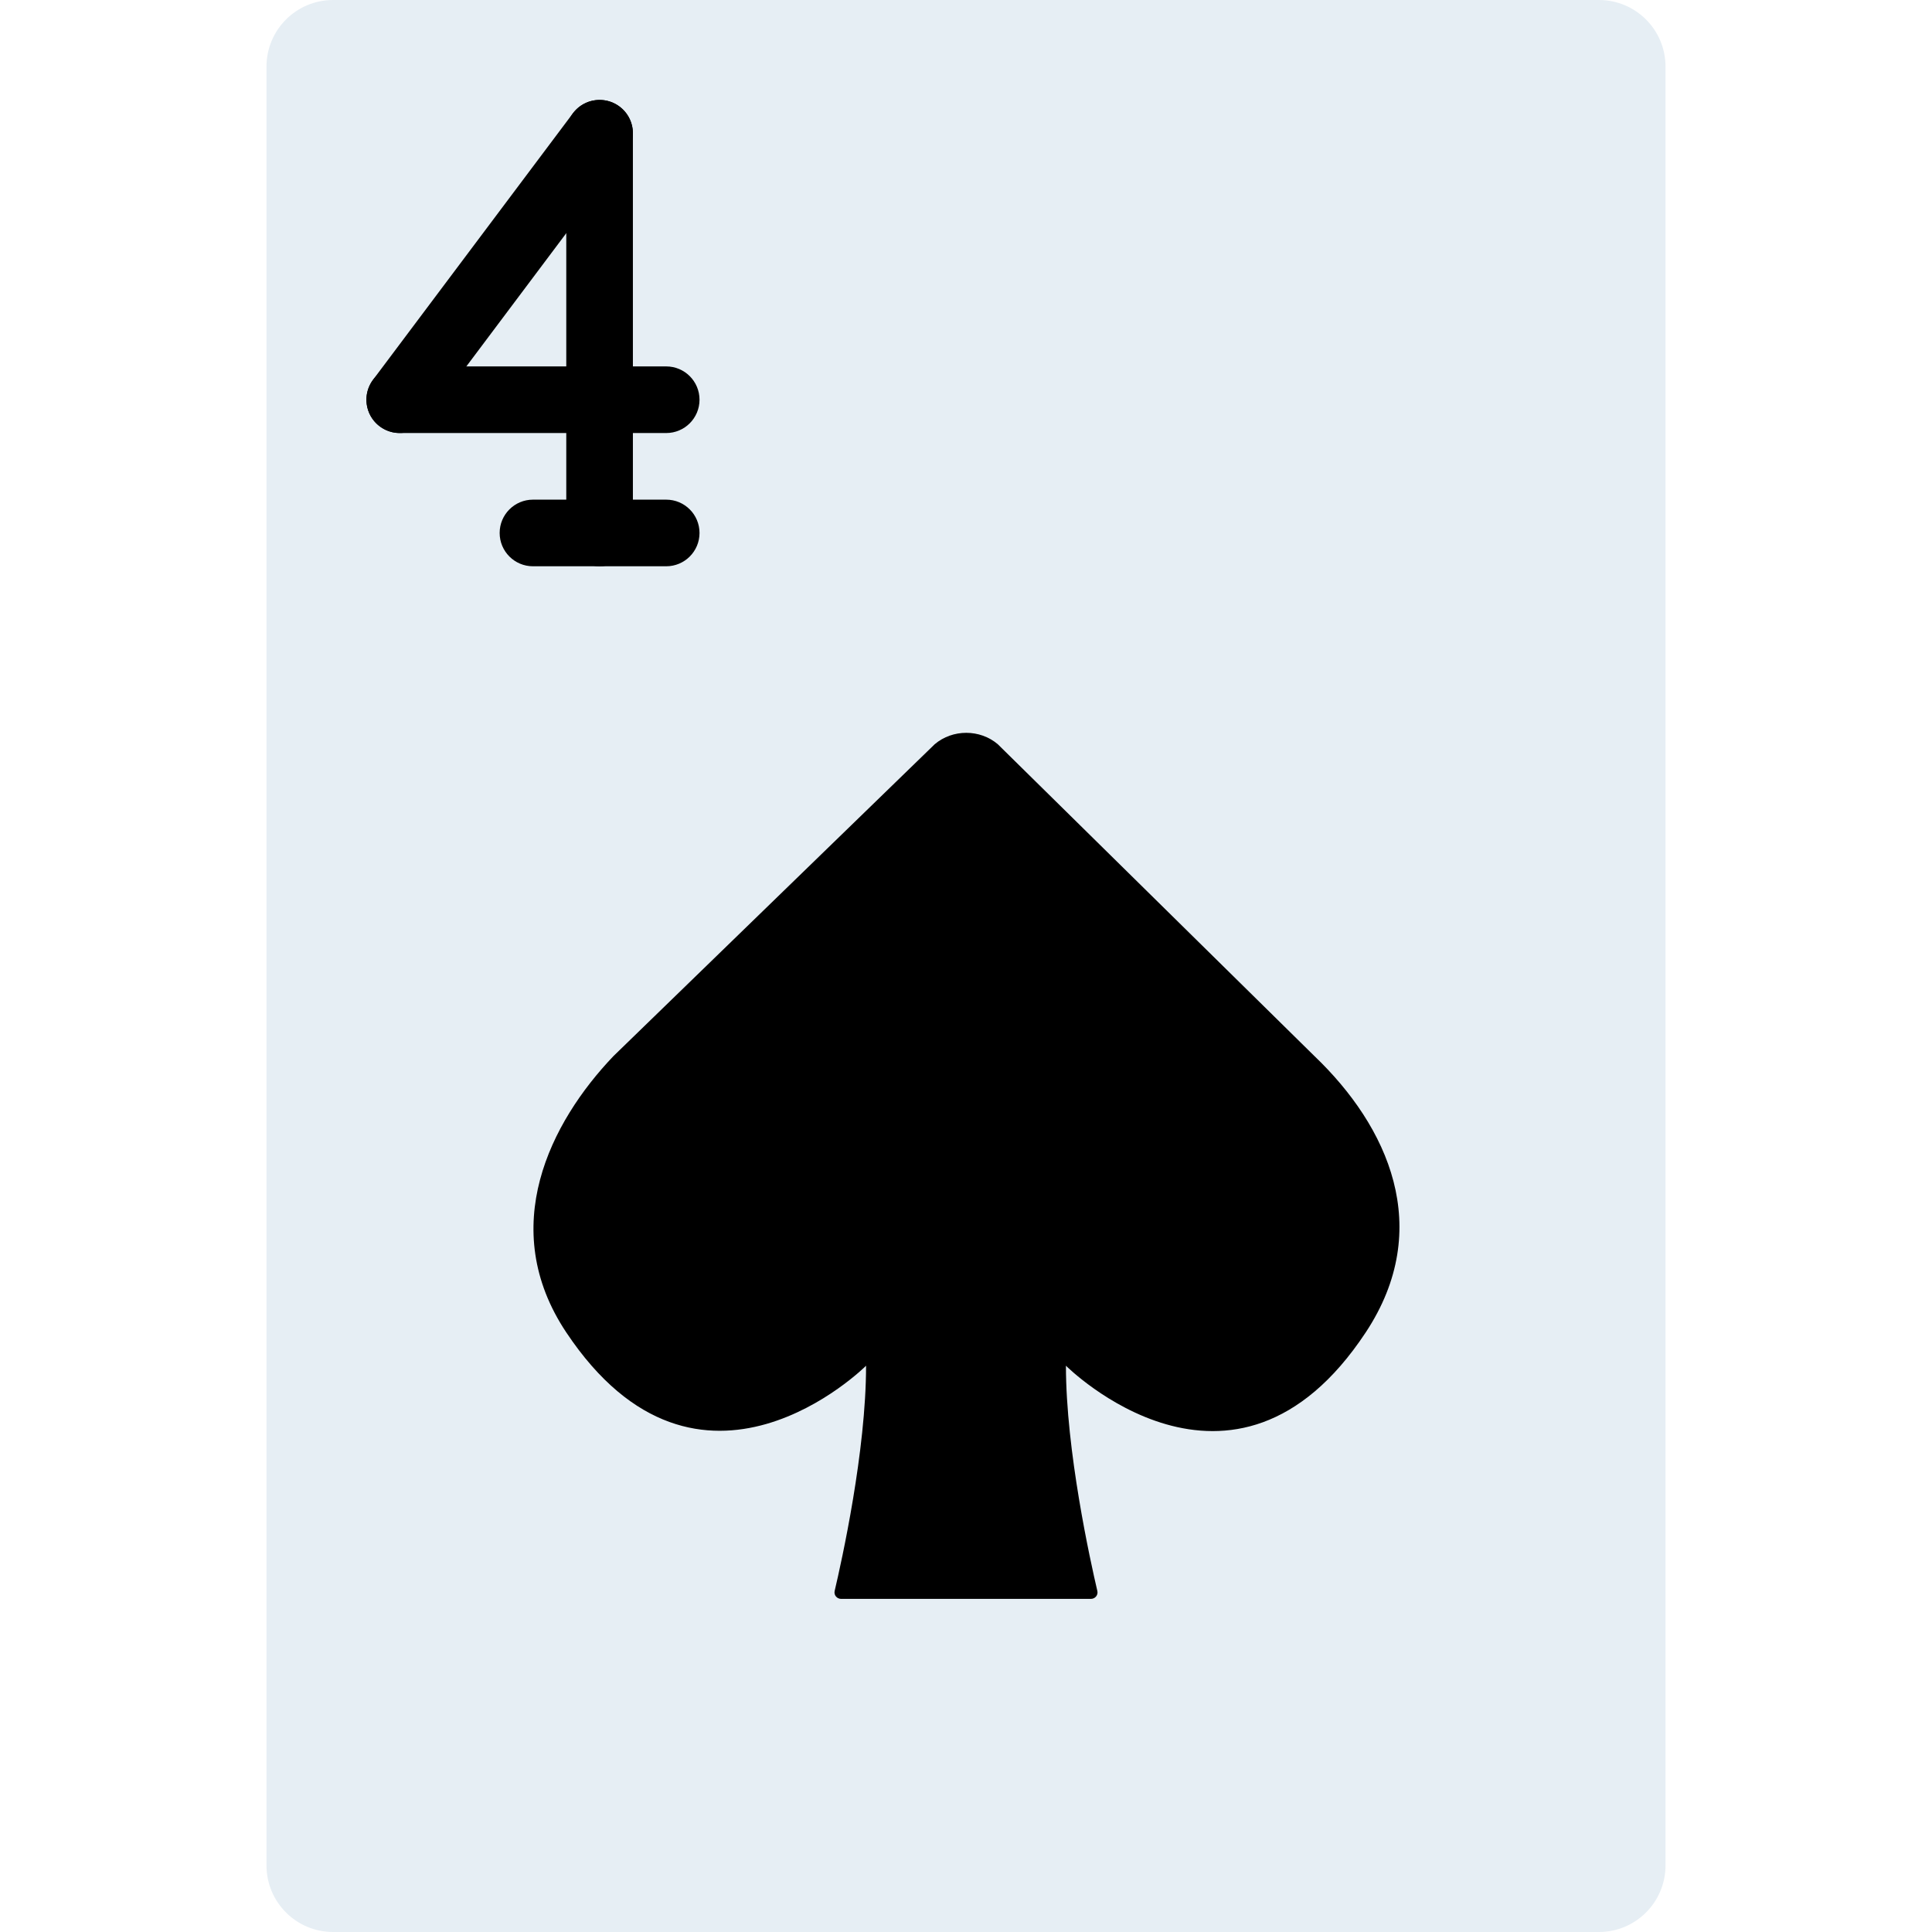
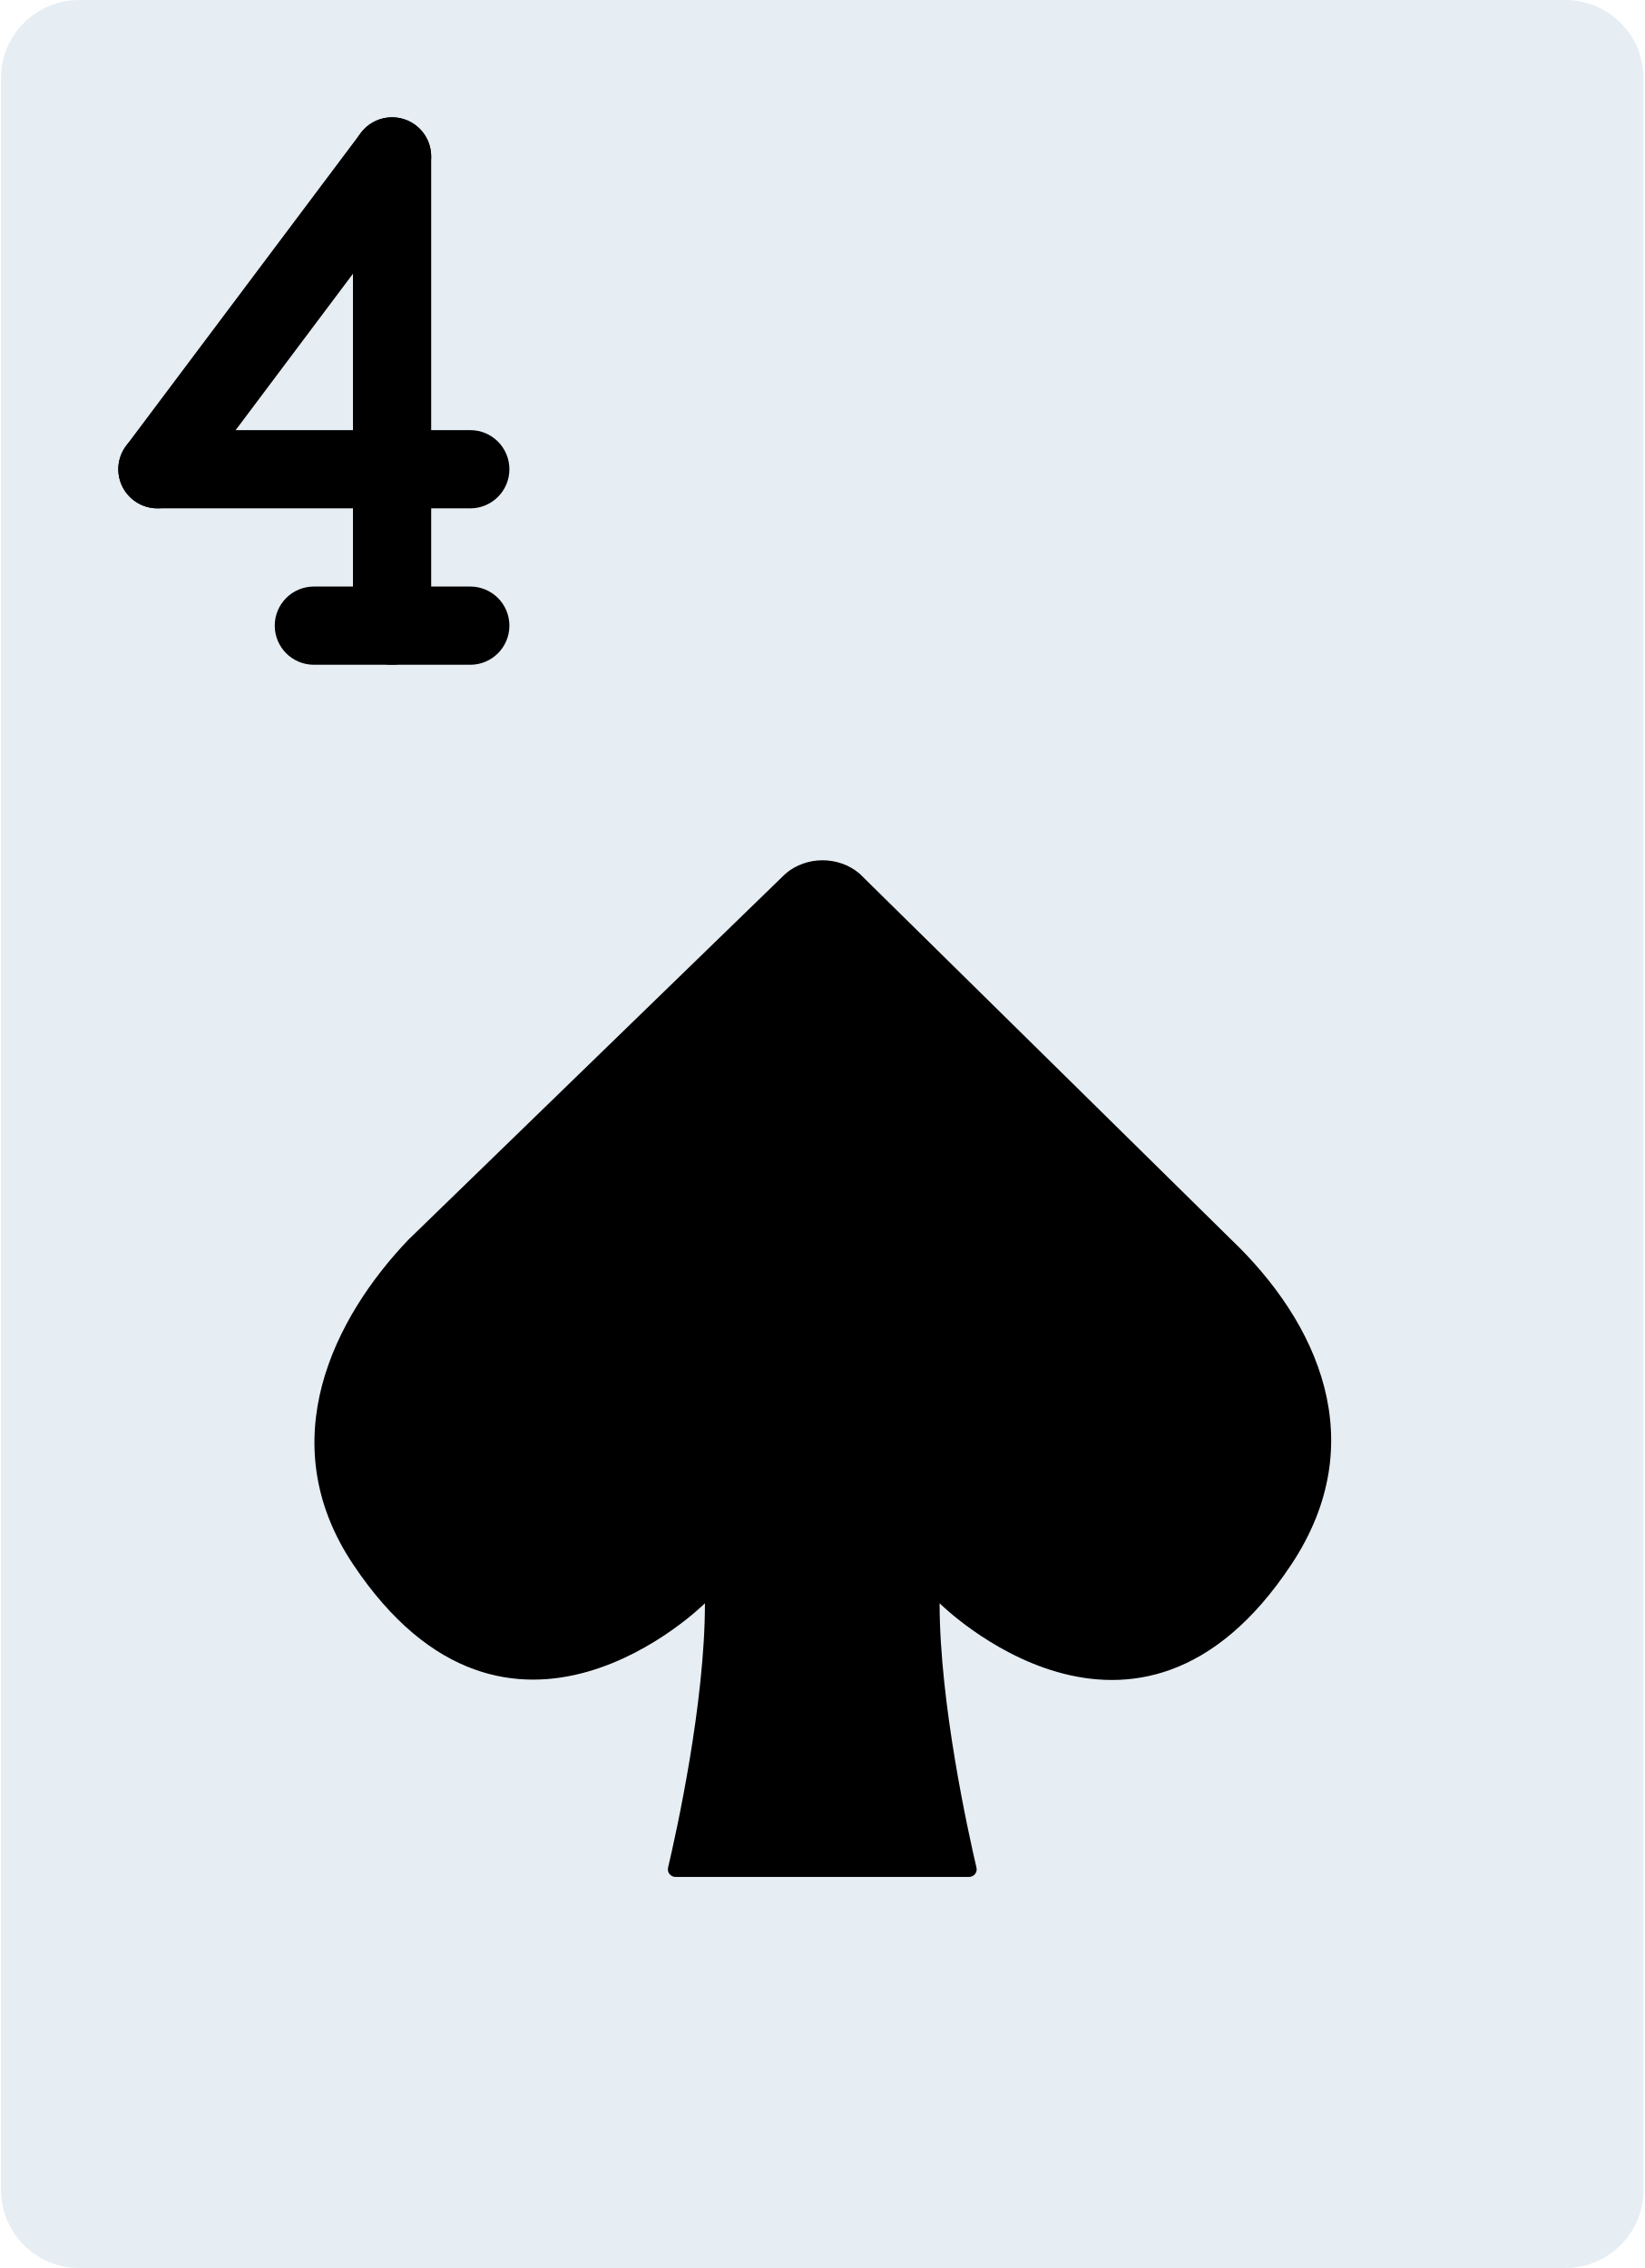
- <svg xmlns="http://www.w3.org/2000/svg" height="800px" width="800px" version="1.1" id="Layer_1" viewBox="0 0 512 512" xml:space="preserve">
-   <g>
-     <path style="fill:#E6EEF4;" d="M423.724,0H88.276c-9.754,0-17.655,7.901-17.655,17.655v476.69c0,9.754,7.901,17.655,17.655,17.655   h335.448c9.754,0,17.655-7.901,17.655-17.655V17.655C441.379,7.901,433.479,0,423.724,0" />
-     <g>
-       <path d="M282.483,361.931L282.483,361.931c0,0,44.323,44.323,79.448-8.828c18.282-27.666,5.888-54.616-13.603-73.242    l-83.906-82.635c-4.723-4.025-11.979-4.025-16.711,0l-85.124,82.635c-16.746,17.523-31.011,45.506-12.518,73.242    c35.31,52.966,79.448,8.828,79.448,8.828c0,22.625-6.444,51.703-8.324,59.683c-0.256,1.112,0.6,2.11,1.739,2.11h66.145    c1.139,0,1.986-0.997,1.73-2.101C288.936,413.617,282.483,384.415,282.483,361.931" />
-       <path d="M98.869,100.634c-2.925,3.9-2.135,9.433,1.766,12.359c3.9,2.925,9.433,2.135,12.359-1.766l52.966-70.621    c2.925-3.9,2.135-9.433-1.766-12.359c-3.9-2.925-9.433-2.135-12.359,1.766L98.869,100.634z" />
-       <path d="M150.069,141.241c0,4.875,3.952,8.828,8.828,8.828s8.828-3.952,8.828-8.828V35.31c0-4.875-3.952-8.828-8.828-8.828    s-8.828,3.952-8.828,8.828V141.241z" />
-       <path d="M105.931,97.103c-4.875,0-8.828,3.952-8.828,8.828c0,4.875,3.952,8.828,8.828,8.828h70.621    c4.875,0,8.828-3.952,8.828-8.828c0-4.875-3.952-8.828-8.828-8.828H105.931z" />
-       <path d="M176.552,150.069c4.875,0,8.828-3.952,8.828-8.828s-3.952-8.828-8.828-8.828h-35.31c-4.875,0-8.828,3.952-8.828,8.828    s3.952,8.828,8.828,8.828H176.552z" />
-     </g>
-   </g>
+ <svg xmlns="http://www.w3.org/2000/svg" width="580" height="800" viewBox="0 0 580 800" fill="none">
+   <path d="M552.069 0H27.931C12.691 0 0.345 12.345 0.345 27.586V772.414C0.345 787.655 12.691 800 27.931 800H552.069C567.309 800 579.655 787.655 579.655 772.414V27.586C579.655 12.345 567.311 0 552.069 0Z" fill="#E6EEF4" />
+   <path d="M331.379 565.517C331.379 565.517 400.634 634.772 455.517 551.723C484.083 508.495 464.717 466.386 434.262 437.283L303.159 308.166C295.779 301.876 284.442 301.876 277.048 308.166L144.042 437.283C117.876 464.662 95.587 508.386 124.482 551.723C179.654 634.483 248.62 565.517 248.62 565.517C248.62 600.869 238.551 646.303 235.614 658.772C235.214 660.509 236.551 662.069 238.331 662.069H341.682C343.462 662.069 344.786 660.511 344.386 658.786C341.462 646.276 331.379 600.648 331.379 565.517Z" fill="black" />
+   <path d="M44.483 157.241C39.912 163.334 41.147 171.98 47.242 176.551C53.336 181.122 61.981 179.887 66.553 173.792L149.312 63.447C153.883 57.353 152.648 48.708 146.553 44.136C140.459 39.566 131.814 40.8 127.242 46.895L44.483 157.241Z" fill="black" />
+   <path d="M124.482 220.689C124.482 228.306 130.657 234.483 138.276 234.483C145.895 234.483 152.07 228.308 152.07 220.689V55.172C152.07 47.554 145.895 41.378 138.276 41.378C130.657 41.378 124.482 47.553 124.482 55.172V220.689Z" fill="black" />
+   <path d="M55.517 151.723C47.9 151.723 41.723 157.898 41.723 165.517C41.723 173.134 47.898 179.311 55.517 179.311H165.862C173.479 179.311 179.656 173.136 179.656 165.517C179.656 157.9 173.481 151.723 165.862 151.723H55.517Z" fill="black" />
+   <path d="M165.862 234.483C173.479 234.483 179.656 228.308 179.656 220.689C179.656 213.07 173.481 206.895 165.862 206.895H110.69C103.073 206.895 96.897 213.07 96.897 220.689C96.897 228.308 103.071 234.483 110.69 234.483H165.862Z" fill="black" />
</svg>
